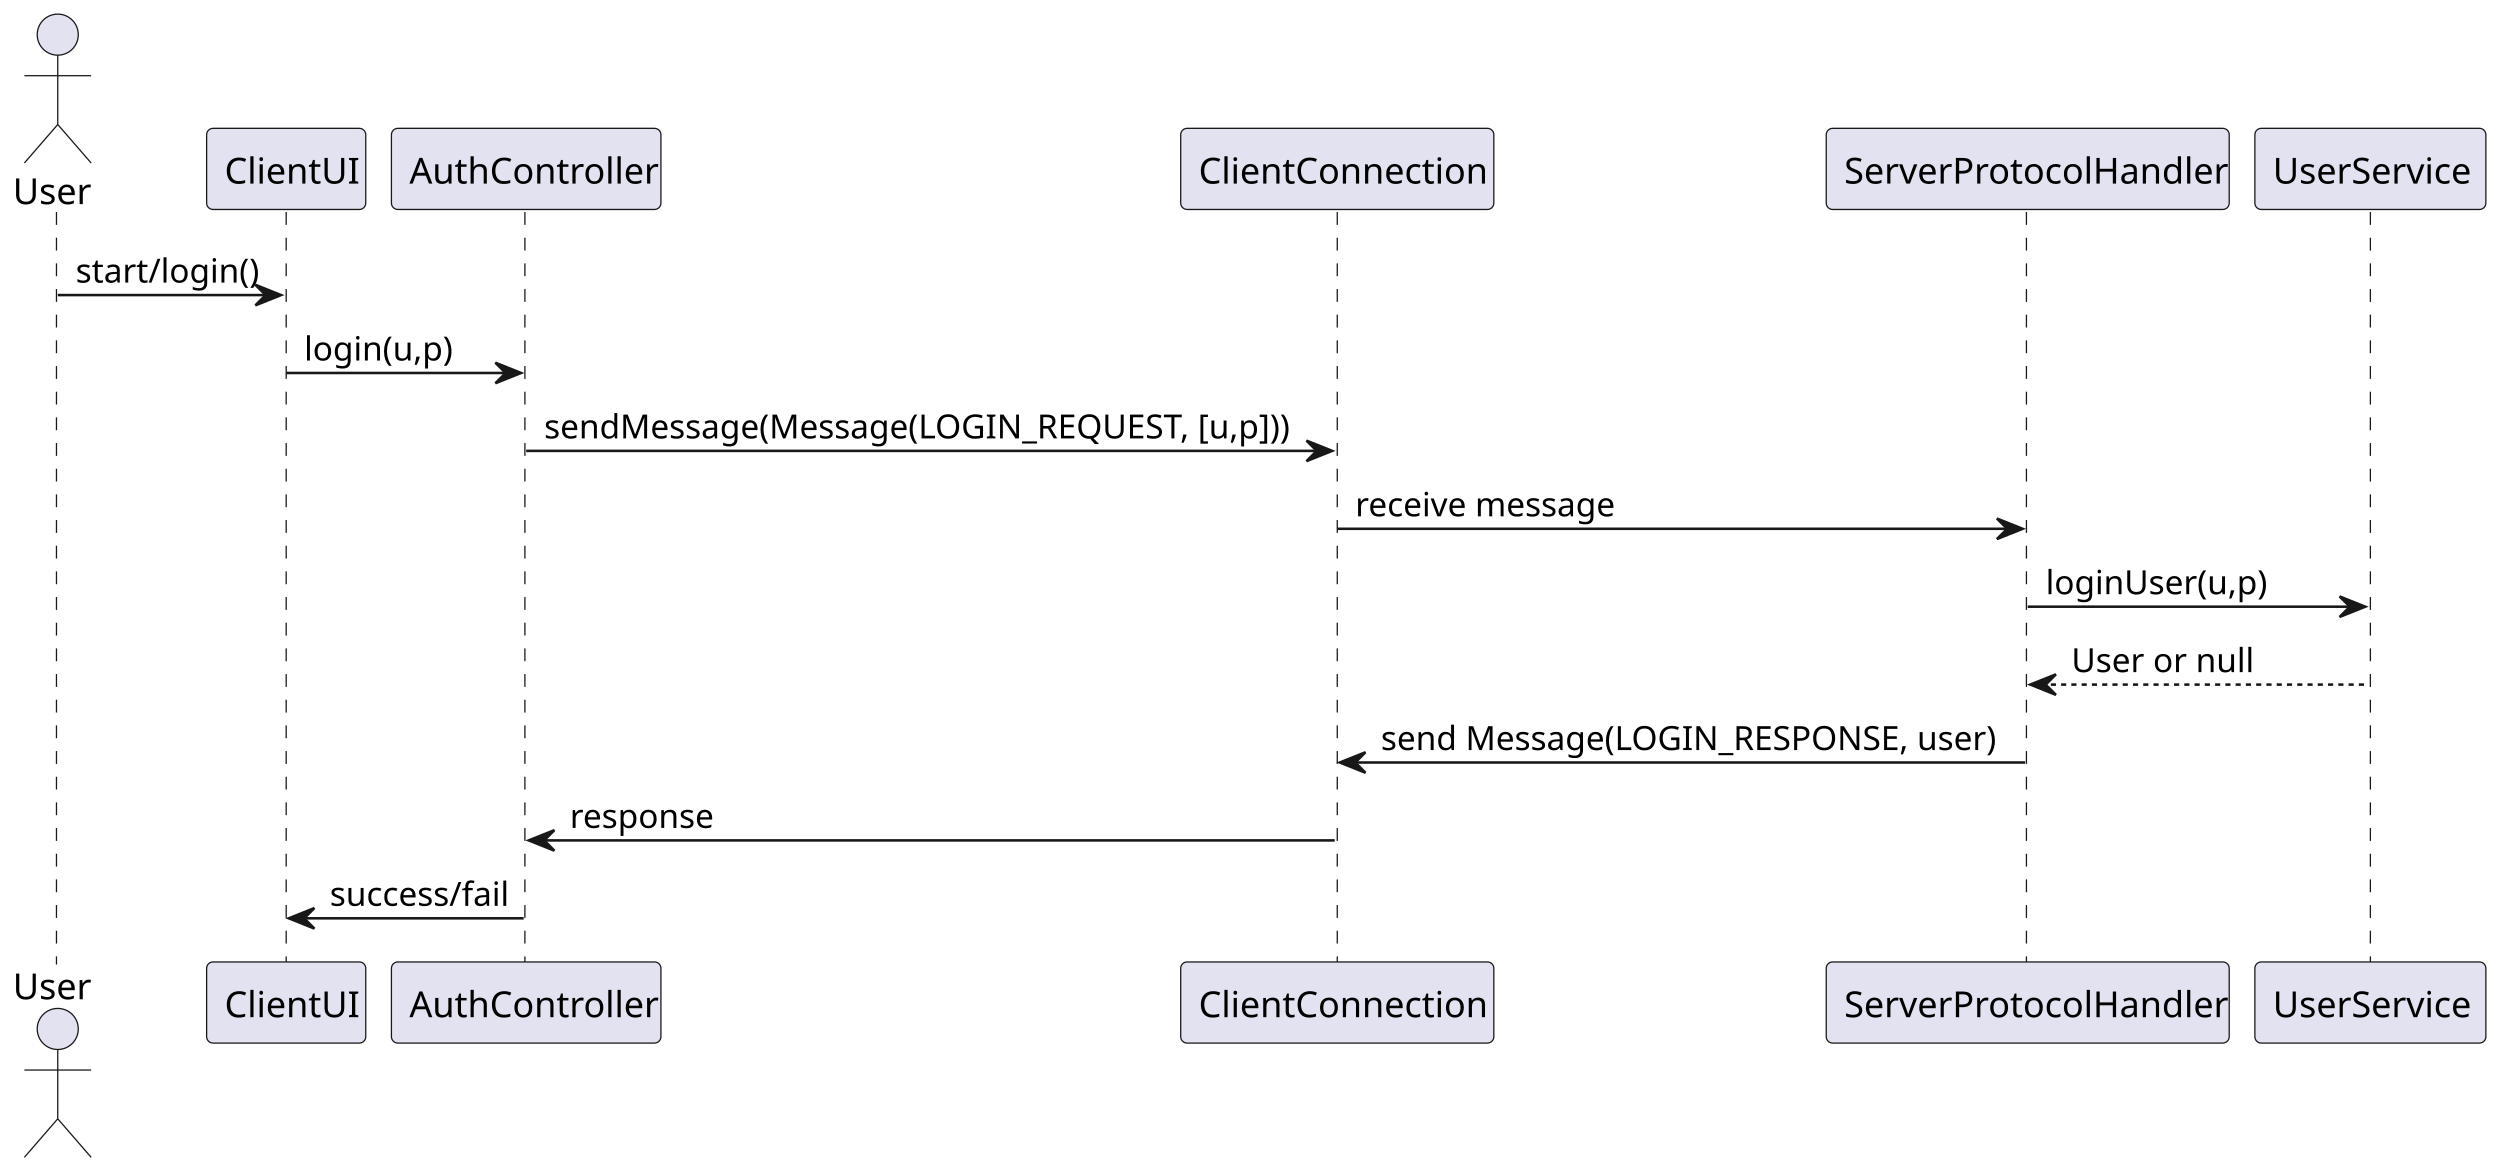
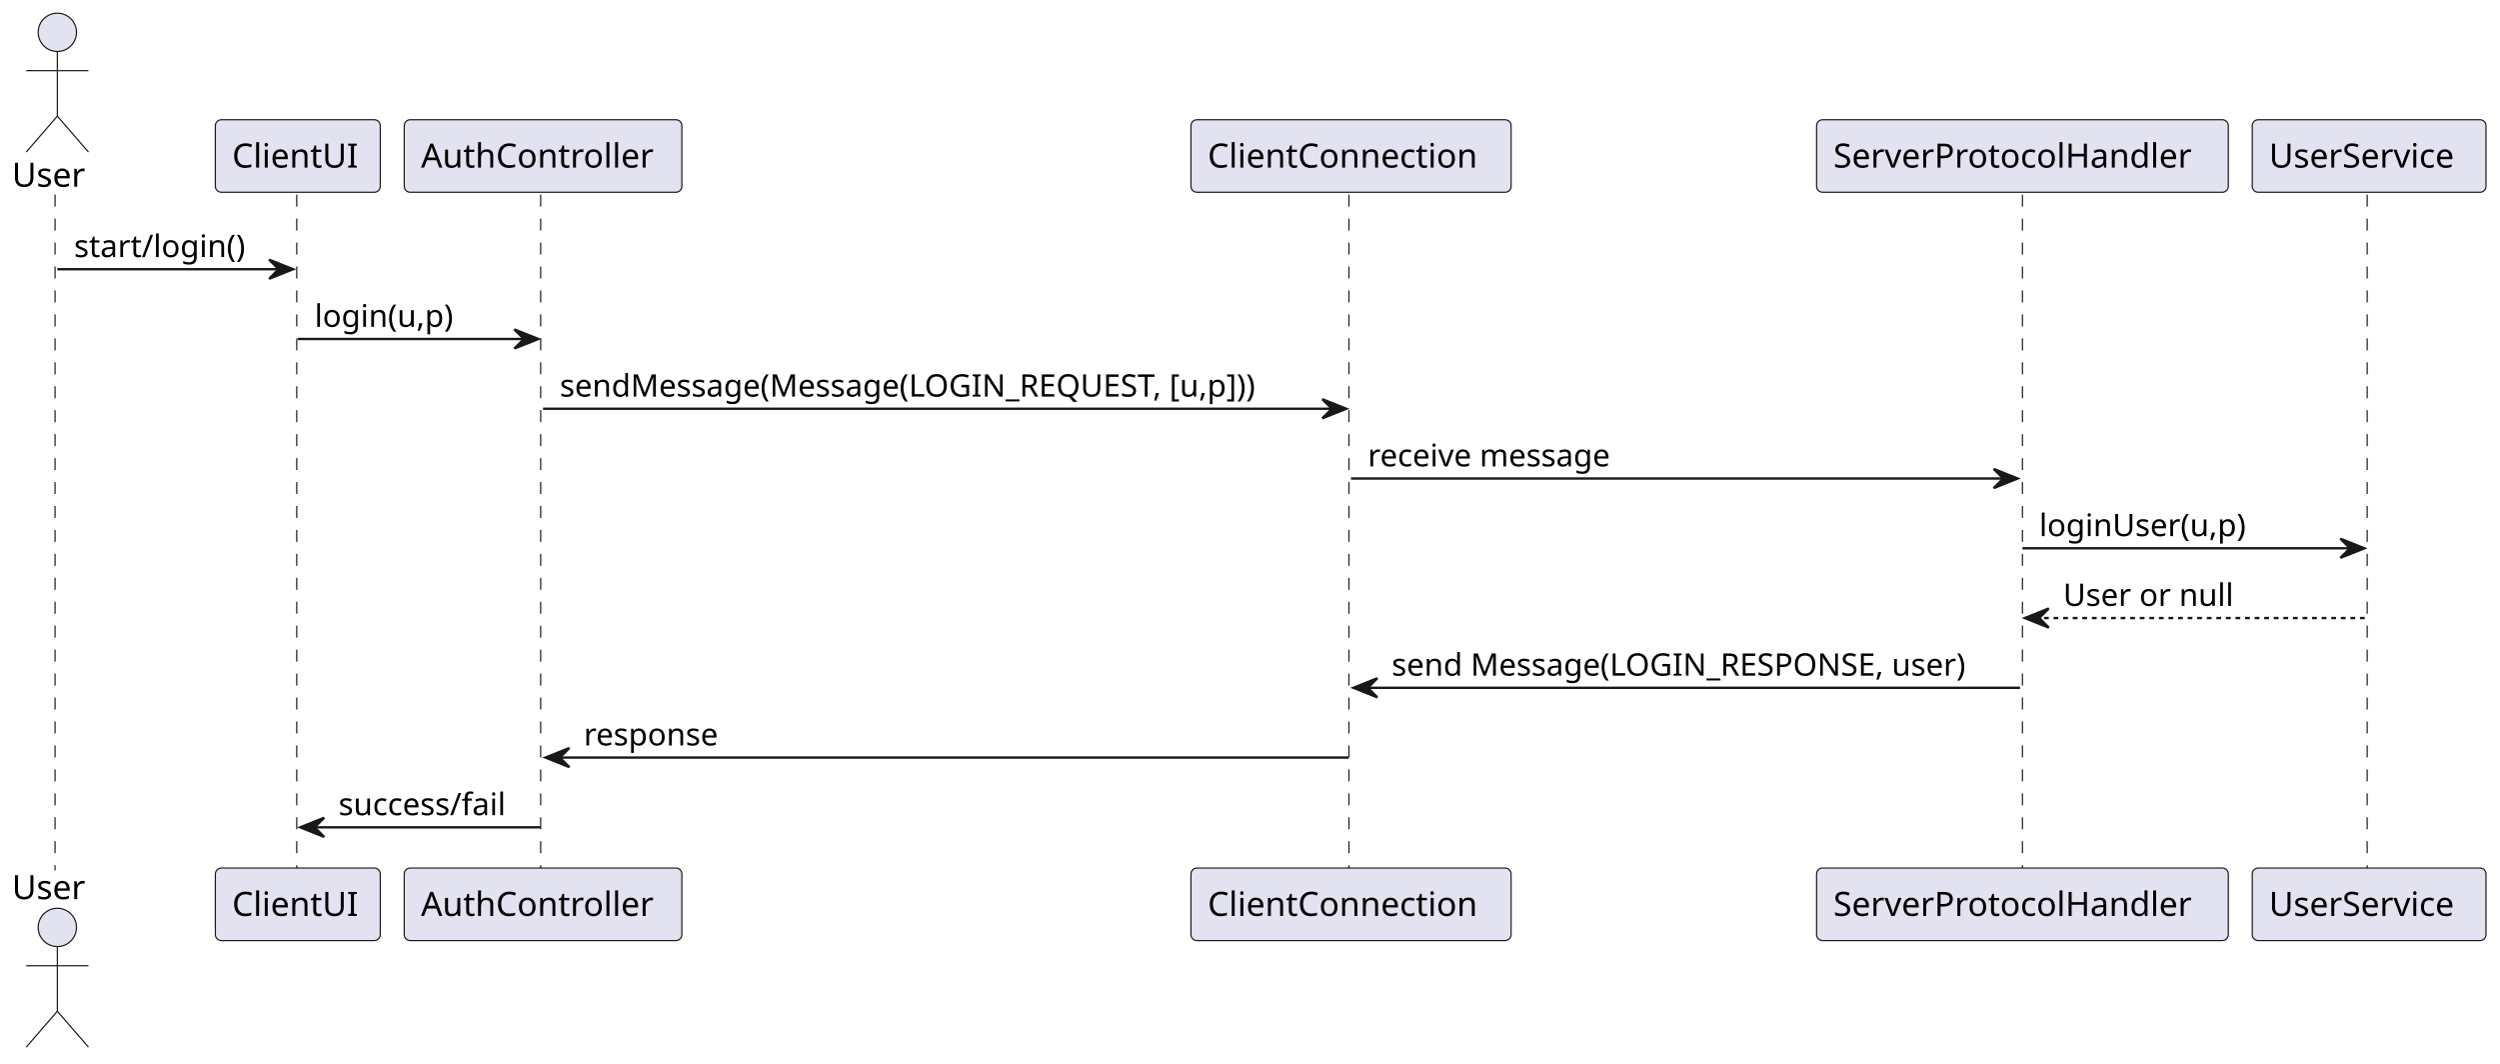
- <svg xmlns="http://www.w3.org/2000/svg" contentStyleType="text/css" height="457px" preserveAspectRatio="none" style="width:974px;height:457px;background:#FFFFFF;" version="1.1" viewBox="0 0 974 457" width="974px" zoomAndPan="magnify">
+ <svg xmlns="http://www.w3.org/2000/svg" contentStyleType="text/css" data-diagram-type="SEQUENCE" height="444px" preserveAspectRatio="none" style="width:1044px;height:444px;background:#FFFFFF;" version="1.1" viewBox="0 0 1044 444" width="1044px" zoomAndPan="magnify">
  <defs />
  <g>
-     <line style="stroke:#181818;stroke-width:0.5;stroke-dasharray:5.0,5.0;" x1="22" x2="22" y1="82.609" y2="375.773" />
-     <line style="stroke:#181818;stroke-width:0.5;stroke-dasharray:5.0,5.0;" x1="111.5" x2="111.5" y1="82.609" y2="375.773" />
-     <line style="stroke:#181818;stroke-width:0.5;stroke-dasharray:5.0,5.0;" x1="204.5" x2="204.5" y1="82.609" y2="375.773" />
-     <line style="stroke:#181818;stroke-width:0.5;stroke-dasharray:5.0,5.0;" x1="521" x2="521" y1="82.609" y2="375.773" />
-     <line style="stroke:#181818;stroke-width:0.5;stroke-dasharray:5.0,5.0;" x1="789.5" x2="789.5" y1="82.609" y2="375.773" />
-     <line style="stroke:#181818;stroke-width:0.5;stroke-dasharray:5.0,5.0;" x1="923.5" x2="923.5" y1="82.609" y2="375.773" />
-     <text fill="#000000" font-family="sans-serif" font-size="14" lengthAdjust="spacing" textLength="29" x="5" y="79.533">User</text>
-     <ellipse cx="22.5" cy="13.5" fill="#E2E2F0" rx="8" ry="8" style="stroke:#181818;stroke-width:0.5;" />
-     <path d="M22.5,21.5 L22.5,48.5 M9.5,29.5 L35.5,29.5 M22.5,48.5 L9.5,63.5 M22.5,48.5 L35.5,63.5 " fill="none" style="stroke:#181818;stroke-width:0.5;" />
-     <text fill="#000000" font-family="sans-serif" font-size="14" lengthAdjust="spacing" textLength="29" x="5" y="389.307">User</text>
-     <ellipse cx="22.5" cy="400.883" fill="#E2E2F0" rx="8" ry="8" style="stroke:#181818;stroke-width:0.5;" />
-     <path d="M22.5,408.883 L22.5,435.883 M9.5,416.883 L35.5,416.883 M22.5,435.883 L9.5,450.883 M22.5,435.883 L35.5,450.883 " fill="none" style="stroke:#181818;stroke-width:0.5;" />
-     <rect fill="#E2E2F0" height="31.609" rx="2.5" ry="2.5" style="stroke:#181818;stroke-width:0.5;" width="62" x="80.5" y="50" />
-     <text fill="#000000" font-family="sans-serif" font-size="14" lengthAdjust="spacing" textLength="48" x="87.5" y="71.533">ClientUI</text>
-     <rect fill="#E2E2F0" height="31.609" rx="2.5" ry="2.5" style="stroke:#181818;stroke-width:0.5;" width="62" x="80.5" y="374.773" />
-     <text fill="#000000" font-family="sans-serif" font-size="14" lengthAdjust="spacing" textLength="48" x="87.5" y="396.307">ClientUI</text>
-     <rect fill="#E2E2F0" height="31.609" rx="2.5" ry="2.5" style="stroke:#181818;stroke-width:0.5;" width="105" x="152.5" y="50" />
-     <text fill="#000000" font-family="sans-serif" font-size="14" lengthAdjust="spacing" textLength="91" x="159.5" y="71.533">AuthController</text>
-     <rect fill="#E2E2F0" height="31.609" rx="2.5" ry="2.5" style="stroke:#181818;stroke-width:0.5;" width="105" x="152.5" y="374.773" />
-     <text fill="#000000" font-family="sans-serif" font-size="14" lengthAdjust="spacing" textLength="91" x="159.5" y="396.307">AuthController</text>
-     <rect fill="#E2E2F0" height="31.609" rx="2.5" ry="2.5" style="stroke:#181818;stroke-width:0.5;" width="122" x="460" y="50" />
-     <text fill="#000000" font-family="sans-serif" font-size="14" lengthAdjust="spacing" textLength="108" x="467" y="71.533">ClientConnection</text>
-     <rect fill="#E2E2F0" height="31.609" rx="2.5" ry="2.5" style="stroke:#181818;stroke-width:0.5;" width="122" x="460" y="374.773" />
-     <text fill="#000000" font-family="sans-serif" font-size="14" lengthAdjust="spacing" textLength="108" x="467" y="396.307">ClientConnection</text>
-     <rect fill="#E2E2F0" height="31.609" rx="2.5" ry="2.5" style="stroke:#181818;stroke-width:0.5;" width="157" x="711.5" y="50" />
-     <text fill="#000000" font-family="sans-serif" font-size="14" lengthAdjust="spacing" textLength="143" x="718.5" y="71.533">ServerProtocolHandler</text>
-     <rect fill="#E2E2F0" height="31.609" rx="2.5" ry="2.5" style="stroke:#181818;stroke-width:0.5;" width="157" x="711.5" y="374.773" />
-     <text fill="#000000" font-family="sans-serif" font-size="14" lengthAdjust="spacing" textLength="143" x="718.5" y="396.307">ServerProtocolHandler</text>
-     <rect fill="#E2E2F0" height="31.609" rx="2.5" ry="2.5" style="stroke:#181818;stroke-width:0.5;" width="90" x="878.5" y="50" />
-     <text fill="#000000" font-family="sans-serif" font-size="14" lengthAdjust="spacing" textLength="76" x="885.5" y="71.533">UserService</text>
-     <rect fill="#E2E2F0" height="31.609" rx="2.5" ry="2.5" style="stroke:#181818;stroke-width:0.5;" width="90" x="878.5" y="374.773" />
-     <text fill="#000000" font-family="sans-serif" font-size="14" lengthAdjust="spacing" textLength="76" x="885.5" y="396.307">UserService</text>
-     <polygon fill="#181818" points="99.5,110.961,109.5,114.961,99.5,118.961,103.5,114.961" style="stroke:#181818;stroke-width:1.0;" />
-     <line style="stroke:#181818;stroke-width:1.0;" x1="22.5" x2="105.5" y1="114.961" y2="114.961" />
-     <text fill="#000000" font-family="sans-serif" font-size="13" lengthAdjust="spacing" textLength="65" x="29.5" y="110.105">start/login()</text>
-     <polygon fill="#181818" points="193,141.312,203,145.312,193,149.312,197,145.312" style="stroke:#181818;stroke-width:1.0;" />
-     <line style="stroke:#181818;stroke-width:1.0;" x1="111.5" x2="199" y1="145.312" y2="145.312" />
-     <text fill="#000000" font-family="sans-serif" font-size="13" lengthAdjust="spacing" textLength="53" x="118.5" y="140.456">login(u,p)</text>
-     <polygon fill="#181818" points="509,171.664,519,175.664,509,179.664,513,175.664" style="stroke:#181818;stroke-width:1.0;" />
-     <line style="stroke:#181818;stroke-width:1.0;" x1="205" x2="515" y1="175.664" y2="175.664" />
-     <text fill="#000000" font-family="sans-serif" font-size="13" lengthAdjust="spacing" textLength="292" x="212" y="170.808">sendMessage(Message(LOGIN_REQUEST, [u,p]))</text>
-     <polygon fill="#181818" points="778,202.016,788,206.016,778,210.016,782,206.016" style="stroke:#181818;stroke-width:1.0;" />
-     <line style="stroke:#181818;stroke-width:1.0;" x1="521" x2="784" y1="206.016" y2="206.016" />
-     <text fill="#000000" font-family="sans-serif" font-size="13" lengthAdjust="spacing" textLength="97" x="528" y="201.159">receive message</text>
-     <polygon fill="#181818" points="911.5,232.367,921.5,236.367,911.5,240.367,915.5,236.367" style="stroke:#181818;stroke-width:1.0;" />
-     <line style="stroke:#181818;stroke-width:1.0;" x1="790" x2="917.5" y1="236.367" y2="236.367" />
-     <text fill="#000000" font-family="sans-serif" font-size="13" lengthAdjust="spacing" textLength="80" x="797" y="231.511">loginUser(u,p)</text>
-     <polygon fill="#181818" points="801,262.719,791,266.719,801,270.719,797,266.719" style="stroke:#181818;stroke-width:1.0;" />
-     <line style="stroke:#181818;stroke-width:1.0;stroke-dasharray:2.0,2.0;" x1="795" x2="922.5" y1="266.719" y2="266.719" />
-     <text fill="#000000" font-family="sans-serif" font-size="13" lengthAdjust="spacing" textLength="66" x="807" y="261.862">User or null</text>
-     <polygon fill="#181818" points="532,293.07,522,297.07,532,301.07,528,297.07" style="stroke:#181818;stroke-width:1.0;" />
-     <line style="stroke:#181818;stroke-width:1.0;" x1="526" x2="789" y1="297.07" y2="297.07" />
-     <text fill="#000000" font-family="sans-serif" font-size="13" lengthAdjust="spacing" textLength="245" x="538" y="292.214">send Message(LOGIN_RESPONSE, user)</text>
-     <polygon fill="#181818" points="216,323.422,206,327.422,216,331.422,212,327.422" style="stroke:#181818;stroke-width:1.0;" />
-     <line style="stroke:#181818;stroke-width:1.0;" x1="210" x2="520" y1="327.422" y2="327.422" />
-     <text fill="#000000" font-family="sans-serif" font-size="13" lengthAdjust="spacing" textLength="53" x="222" y="322.565">response</text>
-     <polygon fill="#181818" points="122.5,353.773,112.5,357.773,122.5,361.773,118.5,357.773" style="stroke:#181818;stroke-width:1.0;" />
-     <line style="stroke:#181818;stroke-width:1.0;" x1="116.5" x2="204" y1="357.773" y2="357.773" />
-     <text fill="#000000" font-family="sans-serif" font-size="13" lengthAdjust="spacing" textLength="69" x="128.5" y="352.917">success/fail</text>
+     <g class="participant-lifeline" data-entity-uid="part1" data-qualified-name="User" id="part1-lifeline">
+       <g>
+         <rect fill="#000000" fill-opacity="0" height="282.195" width="8" x="19.955" y="81.297" />
+         <line style="stroke:#181818;stroke-width:0.5;stroke-dasharray:5,5;" x1="23" x2="23" y1="81.297" y2="363.492" />
+       </g>
+     </g>
+     <g class="participant-lifeline" data-entity-uid="part2" data-qualified-name="ClientUI" id="part2-lifeline">
+       <g>
+         <rect fill="#000000" fill-opacity="0" height="282.195" width="8" x="120.425" y="81.297" />
+         <line style="stroke:#181818;stroke-width:0.5;stroke-dasharray:5,5;" x1="123.972" x2="123.972" y1="81.297" y2="363.492" />
+       </g>
+     </g>
+     <g class="participant-lifeline" data-entity-uid="part3" data-qualified-name="AuthController" id="part3-lifeline">
+       <g>
+         <rect fill="#000000" fill-opacity="0" height="282.195" width="8" x="222.871" y="81.297" />
+         <line style="stroke:#181818;stroke-width:0.5;stroke-dasharray:5,5;" x1="225.878" x2="225.878" y1="81.297" y2="363.492" />
+       </g>
+     </g>
+     <g class="participant-lifeline" data-entity-uid="part4" data-qualified-name="ClientConnection" id="part4-lifeline">
+       <g>
+         <rect fill="#000000" fill-opacity="0" height="282.195" width="8" x="560.414" y="81.297" />
+         <line style="stroke:#181818;stroke-width:0.5;stroke-dasharray:5,5;" x1="563.541" x2="563.541" y1="81.297" y2="363.492" />
+       </g>
+     </g>
+     <g class="participant-lifeline" data-entity-uid="part5" data-qualified-name="ServerProtocolHandler" id="part5-lifeline">
+       <g>
+         <rect fill="#000000" fill-opacity="0" height="282.195" width="8" x="840.916" y="81.297" />
+         <line style="stroke:#181818;stroke-width:0.5;stroke-dasharray:5,5;" x1="844.913" x2="844.913" y1="81.297" y2="363.492" />
+       </g>
+     </g>
+     <g class="participant-lifeline" data-entity-uid="part6" data-qualified-name="UserService" id="part6-lifeline">
+       <g>
+         <rect fill="#000000" fill-opacity="0" height="282.195" width="8" x="985.745" y="81.297" />
+         <line style="stroke:#181818;stroke-width:0.5;stroke-dasharray:5,5;" x1="988.919" x2="988.919" y1="81.297" y2="363.492" />
+       </g>
+     </g>
+     <g class="participant participant-head" data-entity-uid="part1" data-qualified-name="User" id="part1-head">
+       <text fill="#000000" font-family="sans-serif" font-size="14" lengthAdjust="spacing" textLength="31.91" x="5" y="77.995">User</text>
+       <ellipse cx="23.955" cy="13.5" fill="#E2E2F0" rx="8" ry="8" style="stroke:#181818;stroke-width:0.5;" />
+       <path d="M23.955,21.5 L23.955,48.5 M10.955,29.5 L36.955,29.5 M23.955,48.5 L10.955,63.5 M23.955,48.5 L36.955,63.5" fill="none" style="stroke:#181818;stroke-width:0.5;" />
+     </g>
+     <g class="participant participant-tail" data-entity-uid="part1" data-qualified-name="User" id="part1-tail">
+       <text fill="#000000" font-family="sans-serif" font-size="14" lengthAdjust="spacing" textLength="31.91" x="5" y="375.487">User</text>
+       <ellipse cx="23.955" cy="387.289" fill="#E2E2F0" rx="8" ry="8" style="stroke:#181818;stroke-width:0.5;" />
+       <path d="M23.955,395.289 L23.955,422.289 M10.955,403.289 L36.955,403.289 M23.955,422.289 L10.955,437.289 M23.955,422.289 L36.955,437.289" fill="none" style="stroke:#181818;stroke-width:0.5;" />
+     </g>
+     <g class="participant participant-head" data-entity-uid="part2" data-qualified-name="ClientUI" id="part2-head">
+       <rect fill="#E2E2F0" height="30.297" rx="2.5" ry="2.5" style="stroke:#181818;stroke-width:0.5;" width="68.906" x="89.972" y="50" />
+       <text fill="#000000" font-family="sans-serif" font-size="14" lengthAdjust="spacing" textLength="54.906" x="96.972" y="69.995">ClientUI</text>
+     </g>
+     <g class="participant participant-tail" data-entity-uid="part2" data-qualified-name="ClientUI" id="part2-tail">
+       <rect fill="#E2E2F0" height="30.297" rx="2.5" ry="2.5" style="stroke:#181818;stroke-width:0.5;" width="68.906" x="89.972" y="362.492" />
+       <text fill="#000000" font-family="sans-serif" font-size="14" lengthAdjust="spacing" textLength="54.906" x="96.972" y="382.487">ClientUI</text>
+     </g>
+     <g class="participant participant-head" data-entity-uid="part3" data-qualified-name="AuthController" id="part3-head">
+       <rect fill="#E2E2F0" height="30.297" rx="2.5" ry="2.5" style="stroke:#181818;stroke-width:0.5;" width="115.985" x="168.878" y="50" />
+       <text fill="#000000" font-family="sans-serif" font-size="14" lengthAdjust="spacing" textLength="101.985" x="175.878" y="69.995">AuthController</text>
+     </g>
+     <g class="participant participant-tail" data-entity-uid="part3" data-qualified-name="AuthController" id="part3-tail">
+       <rect fill="#E2E2F0" height="30.297" rx="2.5" ry="2.5" style="stroke:#181818;stroke-width:0.5;" width="115.985" x="168.878" y="362.492" />
+       <text fill="#000000" font-family="sans-serif" font-size="14" lengthAdjust="spacing" textLength="101.985" x="175.878" y="382.487">AuthController</text>
+     </g>
+     <g class="participant participant-head" data-entity-uid="part4" data-qualified-name="ClientConnection" id="part4-head">
+       <rect fill="#E2E2F0" height="30.297" rx="2.5" ry="2.5" style="stroke:#181818;stroke-width:0.5;" width="133.745" x="497.541" y="50" />
+       <text fill="#000000" font-family="sans-serif" font-size="14" lengthAdjust="spacing" textLength="119.745" x="504.541" y="69.995">ClientConnection</text>
+     </g>
+     <g class="participant participant-tail" data-entity-uid="part4" data-qualified-name="ClientConnection" id="part4-tail">
+       <rect fill="#E2E2F0" height="30.297" rx="2.5" ry="2.5" style="stroke:#181818;stroke-width:0.5;" width="133.745" x="497.541" y="362.492" />
+       <text fill="#000000" font-family="sans-serif" font-size="14" lengthAdjust="spacing" textLength="119.745" x="504.541" y="382.487">ClientConnection</text>
+     </g>
+     <g class="participant participant-head" data-entity-uid="part5" data-qualified-name="ServerProtocolHandler" id="part5-head">
+       <rect fill="#E2E2F0" height="30.297" rx="2.5" ry="2.5" style="stroke:#181818;stroke-width:0.5;" width="172.006" x="758.913" y="50" />
+       <text fill="#000000" font-family="sans-serif" font-size="14" lengthAdjust="spacing" textLength="158.006" x="765.913" y="69.995">ServerProtocolHandler</text>
+     </g>
+     <g class="participant participant-tail" data-entity-uid="part5" data-qualified-name="ServerProtocolHandler" id="part5-tail">
+       <rect fill="#E2E2F0" height="30.297" rx="2.5" ry="2.5" style="stroke:#181818;stroke-width:0.5;" width="172.006" x="758.913" y="362.492" />
+       <text fill="#000000" font-family="sans-serif" font-size="14" lengthAdjust="spacing" textLength="158.006" x="765.913" y="382.487">ServerProtocolHandler</text>
+     </g>
+     <g class="participant participant-head" data-entity-uid="part6" data-qualified-name="UserService" id="part6-head">
+       <rect fill="#E2E2F0" height="30.297" rx="2.5" ry="2.5" style="stroke:#181818;stroke-width:0.5;" width="97.651" x="940.919" y="50" />
+       <text fill="#000000" font-family="sans-serif" font-size="14" lengthAdjust="spacing" textLength="83.651" x="947.919" y="69.995">UserService</text>
+     </g>
+     <g class="participant participant-tail" data-entity-uid="part6" data-qualified-name="UserService" id="part6-tail">
+       <rect fill="#E2E2F0" height="30.297" rx="2.5" ry="2.5" style="stroke:#181818;stroke-width:0.5;" width="97.651" x="940.919" y="362.492" />
+       <text fill="#000000" font-family="sans-serif" font-size="14" lengthAdjust="spacing" textLength="83.651" x="947.919" y="382.487">UserService</text>
+     </g>
+     <g class="message" data-entity-1="part1" data-entity-2="part2" id="msg1">
+       <polygon fill="#181818" points="112.425,108.43,122.425,112.43,112.425,116.43,116.425,112.43" style="stroke:#181818;stroke-width:1;" />
+       <line style="stroke:#181818;stroke-width:1;" x1="23.955" x2="118.425" y1="112.43" y2="112.43" />
+       <text fill="#000000" font-family="sans-serif" font-size="13" lengthAdjust="spacing" textLength="76.47" x="30.955" y="107.364">start/login()</text>
+     </g>
+     <g class="message" data-entity-1="part2" data-entity-2="part3" id="msg2">
+       <polygon fill="#181818" points="214.871,137.562,224.871,141.562,214.871,145.562,218.871,141.562" style="stroke:#181818;stroke-width:1;" />
+       <line style="stroke:#181818;stroke-width:1;" x1="124.425" x2="220.871" y1="141.562" y2="141.562" />
+       <text fill="#000000" font-family="sans-serif" font-size="13" lengthAdjust="spacing" textLength="62.435" x="131.425" y="136.497">login(u,p)</text>
+     </g>
+     <g class="message" data-entity-1="part3" data-entity-2="part4" id="msg3">
+       <polygon fill="#181818" points="552.414,166.695,562.414,170.695,552.414,174.695,556.414,170.695" style="stroke:#181818;stroke-width:1;" />
+       <line style="stroke:#181818;stroke-width:1;" x1="226.871" x2="558.414" y1="170.695" y2="170.695" />
+       <text fill="#000000" font-family="sans-serif" font-size="13" lengthAdjust="spacing" textLength="313.543" x="233.871" y="165.629">sendMessage(Message(LOGIN_REQUEST, [u,p]))</text>
+     </g>
+     <g class="message" data-entity-1="part4" data-entity-2="part5" id="msg4">
+       <polygon fill="#181818" points="832.916,195.828,842.916,199.828,832.916,203.828,836.916,199.828" style="stroke:#181818;stroke-width:1;" />
+       <line style="stroke:#181818;stroke-width:1;" x1="564.414" x2="838.916" y1="199.828" y2="199.828" />
+       <text fill="#000000" font-family="sans-serif" font-size="13" lengthAdjust="spacing" textLength="110.348" x="571.414" y="194.762">receive message</text>
+     </g>
+     <g class="message" data-entity-1="part5" data-entity-2="part6" id="msg5">
+       <polygon fill="#181818" points="977.745,224.961,987.745,228.961,977.745,232.961,981.745,228.961" style="stroke:#181818;stroke-width:1;" />
+       <line style="stroke:#181818;stroke-width:1;" x1="844.916" x2="983.745" y1="228.961" y2="228.961" />
+       <text fill="#000000" font-family="sans-serif" font-size="13" lengthAdjust="spacing" textLength="92.066" x="851.916" y="223.895">loginUser(u,p)</text>
+     </g>
+     <g class="message" data-entity-1="part6" data-entity-2="part5" id="msg6">
+       <polygon fill="#181818" points="855.916,254.094,845.916,258.094,855.916,262.094,851.916,258.094" style="stroke:#181818;stroke-width:1;" />
+       <line style="stroke:#181818;stroke-width:1;stroke-dasharray:2,2;" x1="849.916" x2="988.745" y1="258.094" y2="258.094" />
+       <text fill="#000000" font-family="sans-serif" font-size="13" lengthAdjust="spacing" textLength="74.896" x="861.916" y="253.028">User or null</text>
+     </g>
+     <g class="message" data-entity-1="part5" data-entity-2="part4" id="msg7">
+       <polygon fill="#181818" points="575.414,283.227,565.414,287.227,575.414,291.227,571.414,287.227" style="stroke:#181818;stroke-width:1;" />
+       <line style="stroke:#181818;stroke-width:1;" x1="569.414" x2="843.916" y1="287.227" y2="287.227" />
+       <text fill="#000000" font-family="sans-serif" font-size="13" lengthAdjust="spacing" textLength="256.502" x="581.414" y="282.161">send Message(LOGIN_RESPONSE, user)</text>
+     </g>
+     <g class="message" data-entity-1="part4" data-entity-2="part3" id="msg8">
+       <polygon fill="#181818" points="237.871,312.359,227.871,316.359,237.871,320.359,233.871,316.359" style="stroke:#181818;stroke-width:1;" />
+       <line style="stroke:#181818;stroke-width:1;" x1="231.871" x2="563.414" y1="316.359" y2="316.359" />
+       <text fill="#000000" font-family="sans-serif" font-size="13" lengthAdjust="spacing" textLength="59.331" x="243.871" y="311.293">response</text>
+     </g>
+     <g class="message" data-entity-1="part3" data-entity-2="part2" id="msg9">
+       <polygon fill="#181818" points="135.425,341.492,125.425,345.492,135.425,349.492,131.425,345.492" style="stroke:#181818;stroke-width:1;" />
+       <line style="stroke:#181818;stroke-width:1;" x1="129.425" x2="225.871" y1="345.492" y2="345.492" />
+       <text fill="#000000" font-family="sans-serif" font-size="13" lengthAdjust="spacing" textLength="74.998" x="141.425" y="340.426">success/fail</text>
+     </g>
  </g>
</svg>
